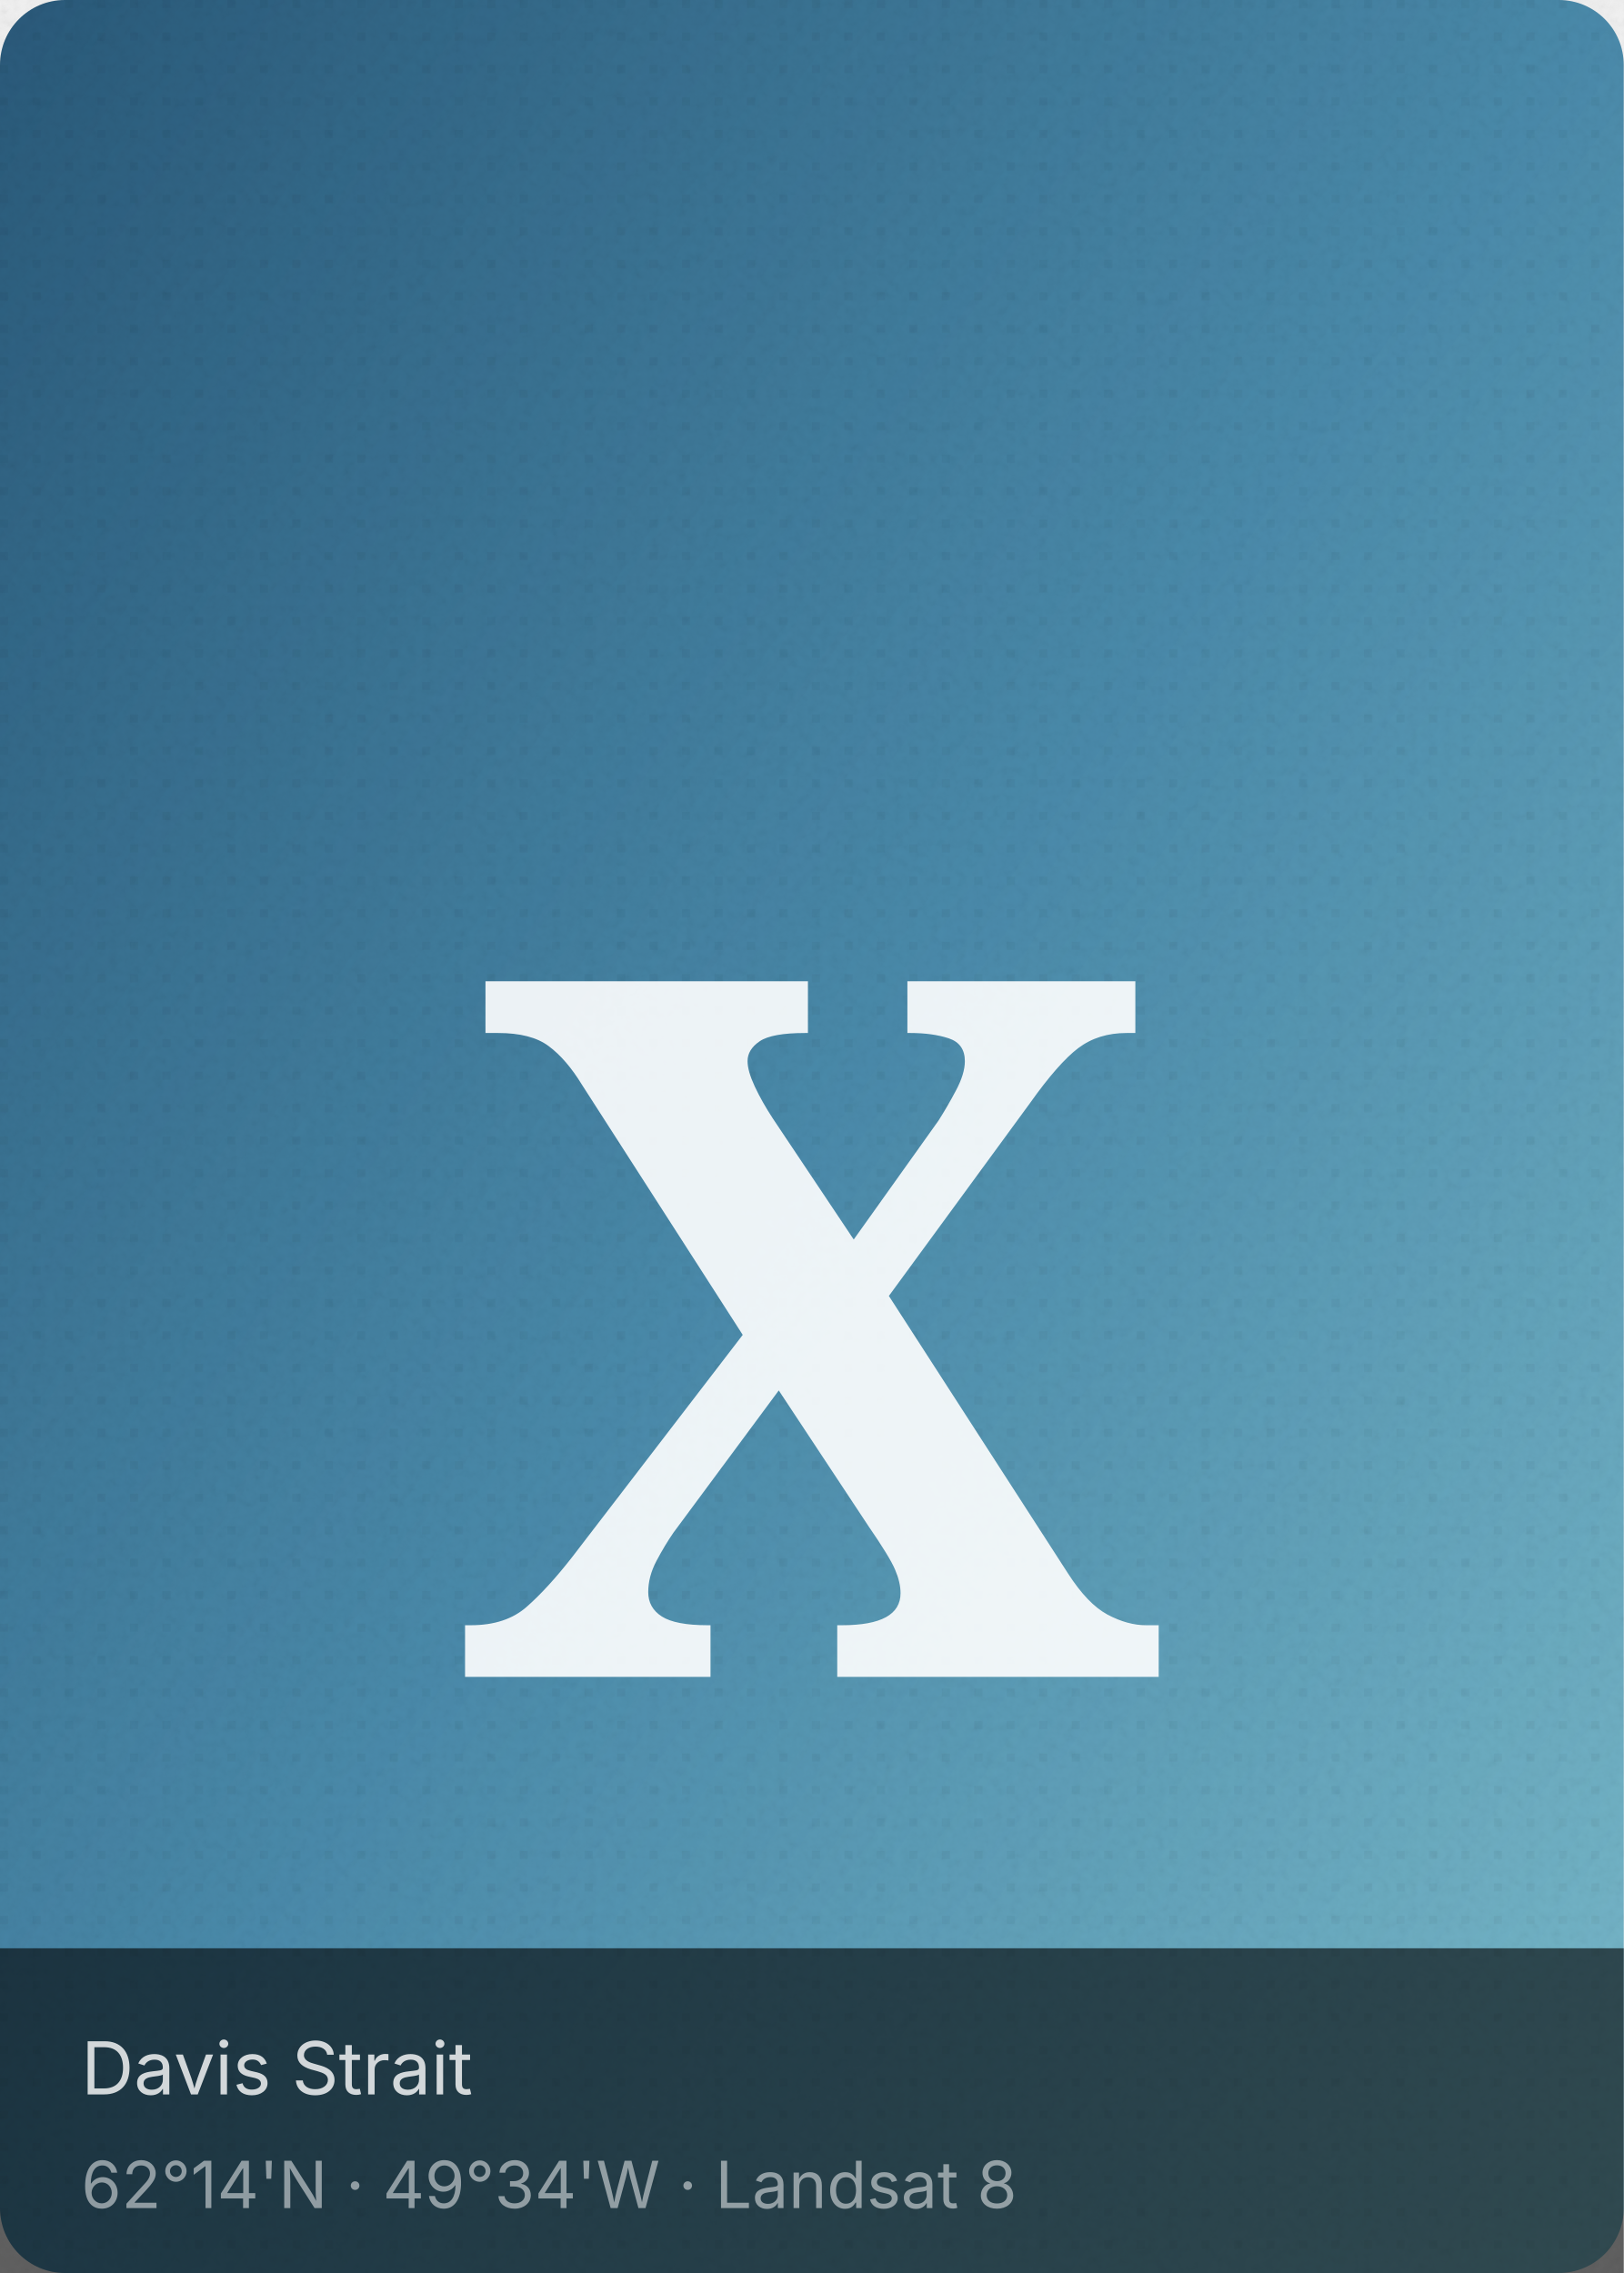
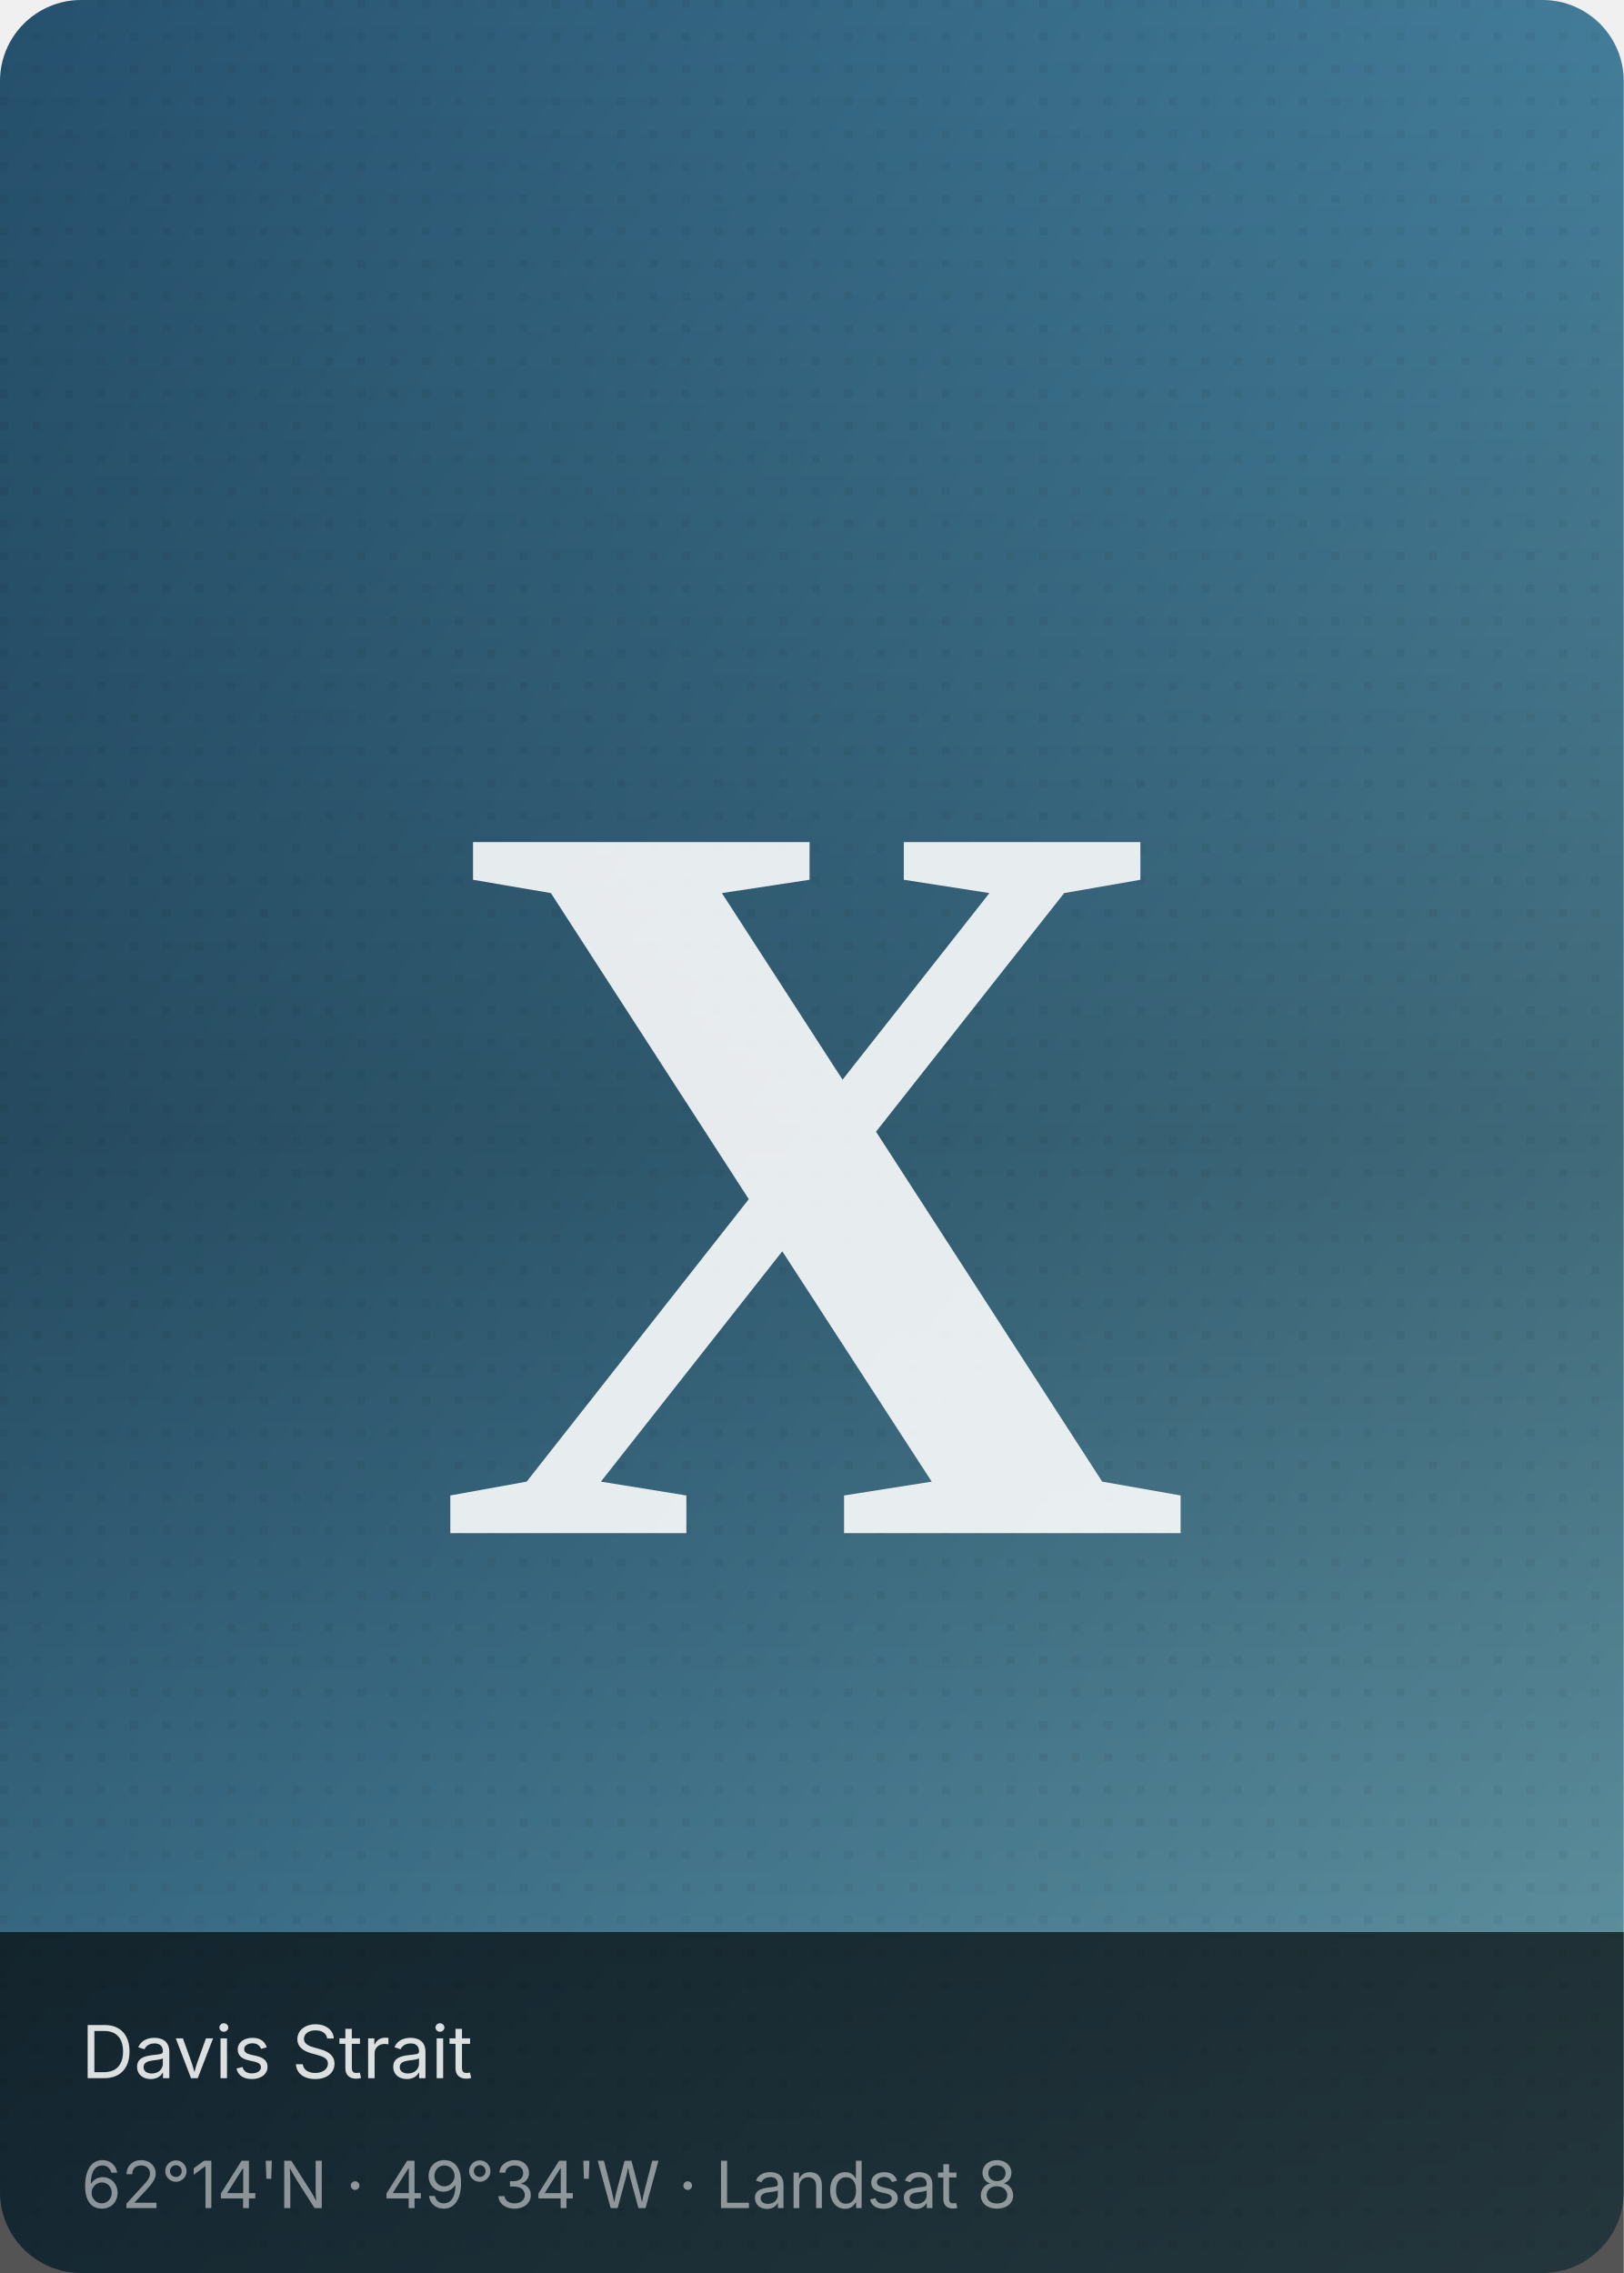
<svg xmlns="http://www.w3.org/2000/svg" width="200" height="280" viewBox="0 0 200 280">
  <defs>
-     <linearGradient id="bg" x1="0" y1="0" x2="1" y2="1">
+     <linearGradient id="gx1" x1="0" y1="0" x2="1" y2="1">
      <stop offset="0%" stop-color="#2a5a7a" />
      <stop offset="50%" stop-color="#4a8aaa" />
      <stop offset="100%" stop-color="#7abaca" />
    </linearGradient>
-     <pattern id="grid" width="4" height="4" patternUnits="userSpaceOnUse">
+     <pattern id="px1" width="4" height="4" patternUnits="userSpaceOnUse">
      <rect width="4" height="4" fill="none" />
-       <rect width="1" height="1" fill="rgba(0,0,0,0.04)" />
+       <rect width="1" height="1" fill="rgba(0,0,0,0.05)" />
    </pattern>
-     <filter id="noise">
-       <feTurbulence type="fractalNoise" baseFrequency="0.9" numOctaves="4" seed="887" />
-       <feColorMatrix type="saturate" values="0" />
-       <feBlend in="SourceGraphic" mode="multiply" result="blend" />
-     </filter>
+     <linearGradient id="ovx1" x1="0" y1="0" x2="0" y2="1">
+       <stop offset="0%" stop-color="rgba(0,0,0,0.1)" />
+       <stop offset="50%" stop-color="rgba(0,0,0,0.35)" />
+       <stop offset="100%" stop-color="rgba(0,0,0,0.15)" />
+     </linearGradient>
  </defs>
-   <rect width="200" height="280" rx="8" fill="url(#bg)" />
-   <rect width="200" height="280" rx="8" fill="url(#grid)" />
-   <rect width="200" height="280" rx="8" fill="url(#bg)" filter="url(#noise)" opacity="0.15" />
-   <text x="100" y="160" text-anchor="middle" dominant-baseline="central" font-family="Georgia, serif" font-size="120" font-weight="bold" fill="white" style="text-shadow: 0 4px 20px rgba(0,0,0,0.5)" opacity="0.9">X</text>
-   <rect x="0" y="240" width="200" height="40" rx="0" fill="rgba(0,0,0,0.6)" />
-   <text x="10" y="258" font-family="-apple-system, sans-serif" font-size="9" fill="rgba(255,255,255,0.8)">Davis Strait</text>
-   <text x="10" y="272" font-family="-apple-system, sans-serif" font-size="8" fill="rgba(255,255,255,0.5)">62°14'N · 49°34'W · Landsat 8</text>
+   <rect width="200" height="280" rx="10" fill="url(#gx1)" />
+   <rect width="200" height="280" rx="10" fill="url(#px1)" />
+   <rect width="200" height="280" rx="10" fill="url(#ovx1)" />
+   <text x="100" y="145" text-anchor="middle" dominant-baseline="central" font-family="Georgia, 'Times New Roman', serif" font-size="130" font-weight="bold" fill="white" opacity="0.88" style="text-shadow:0 4px 24px rgba(0,0,0,0.5)">X</text>
+   <rect x="0" y="238" width="200" height="42" rx="0" fill="rgba(0,0,0,0.65)" />
+   <text x="10" y="256" font-family="-apple-system,BlinkMacSystemFont,sans-serif" font-size="9" fill="rgba(255,255,255,0.85)">Davis Strait</text>
+   <text x="10" y="272" font-family="-apple-system,BlinkMacSystemFont,sans-serif" font-size="8" fill="rgba(255,255,255,0.5)">62°14'N · 49°34'W · Landsat 8</text>
</svg>
